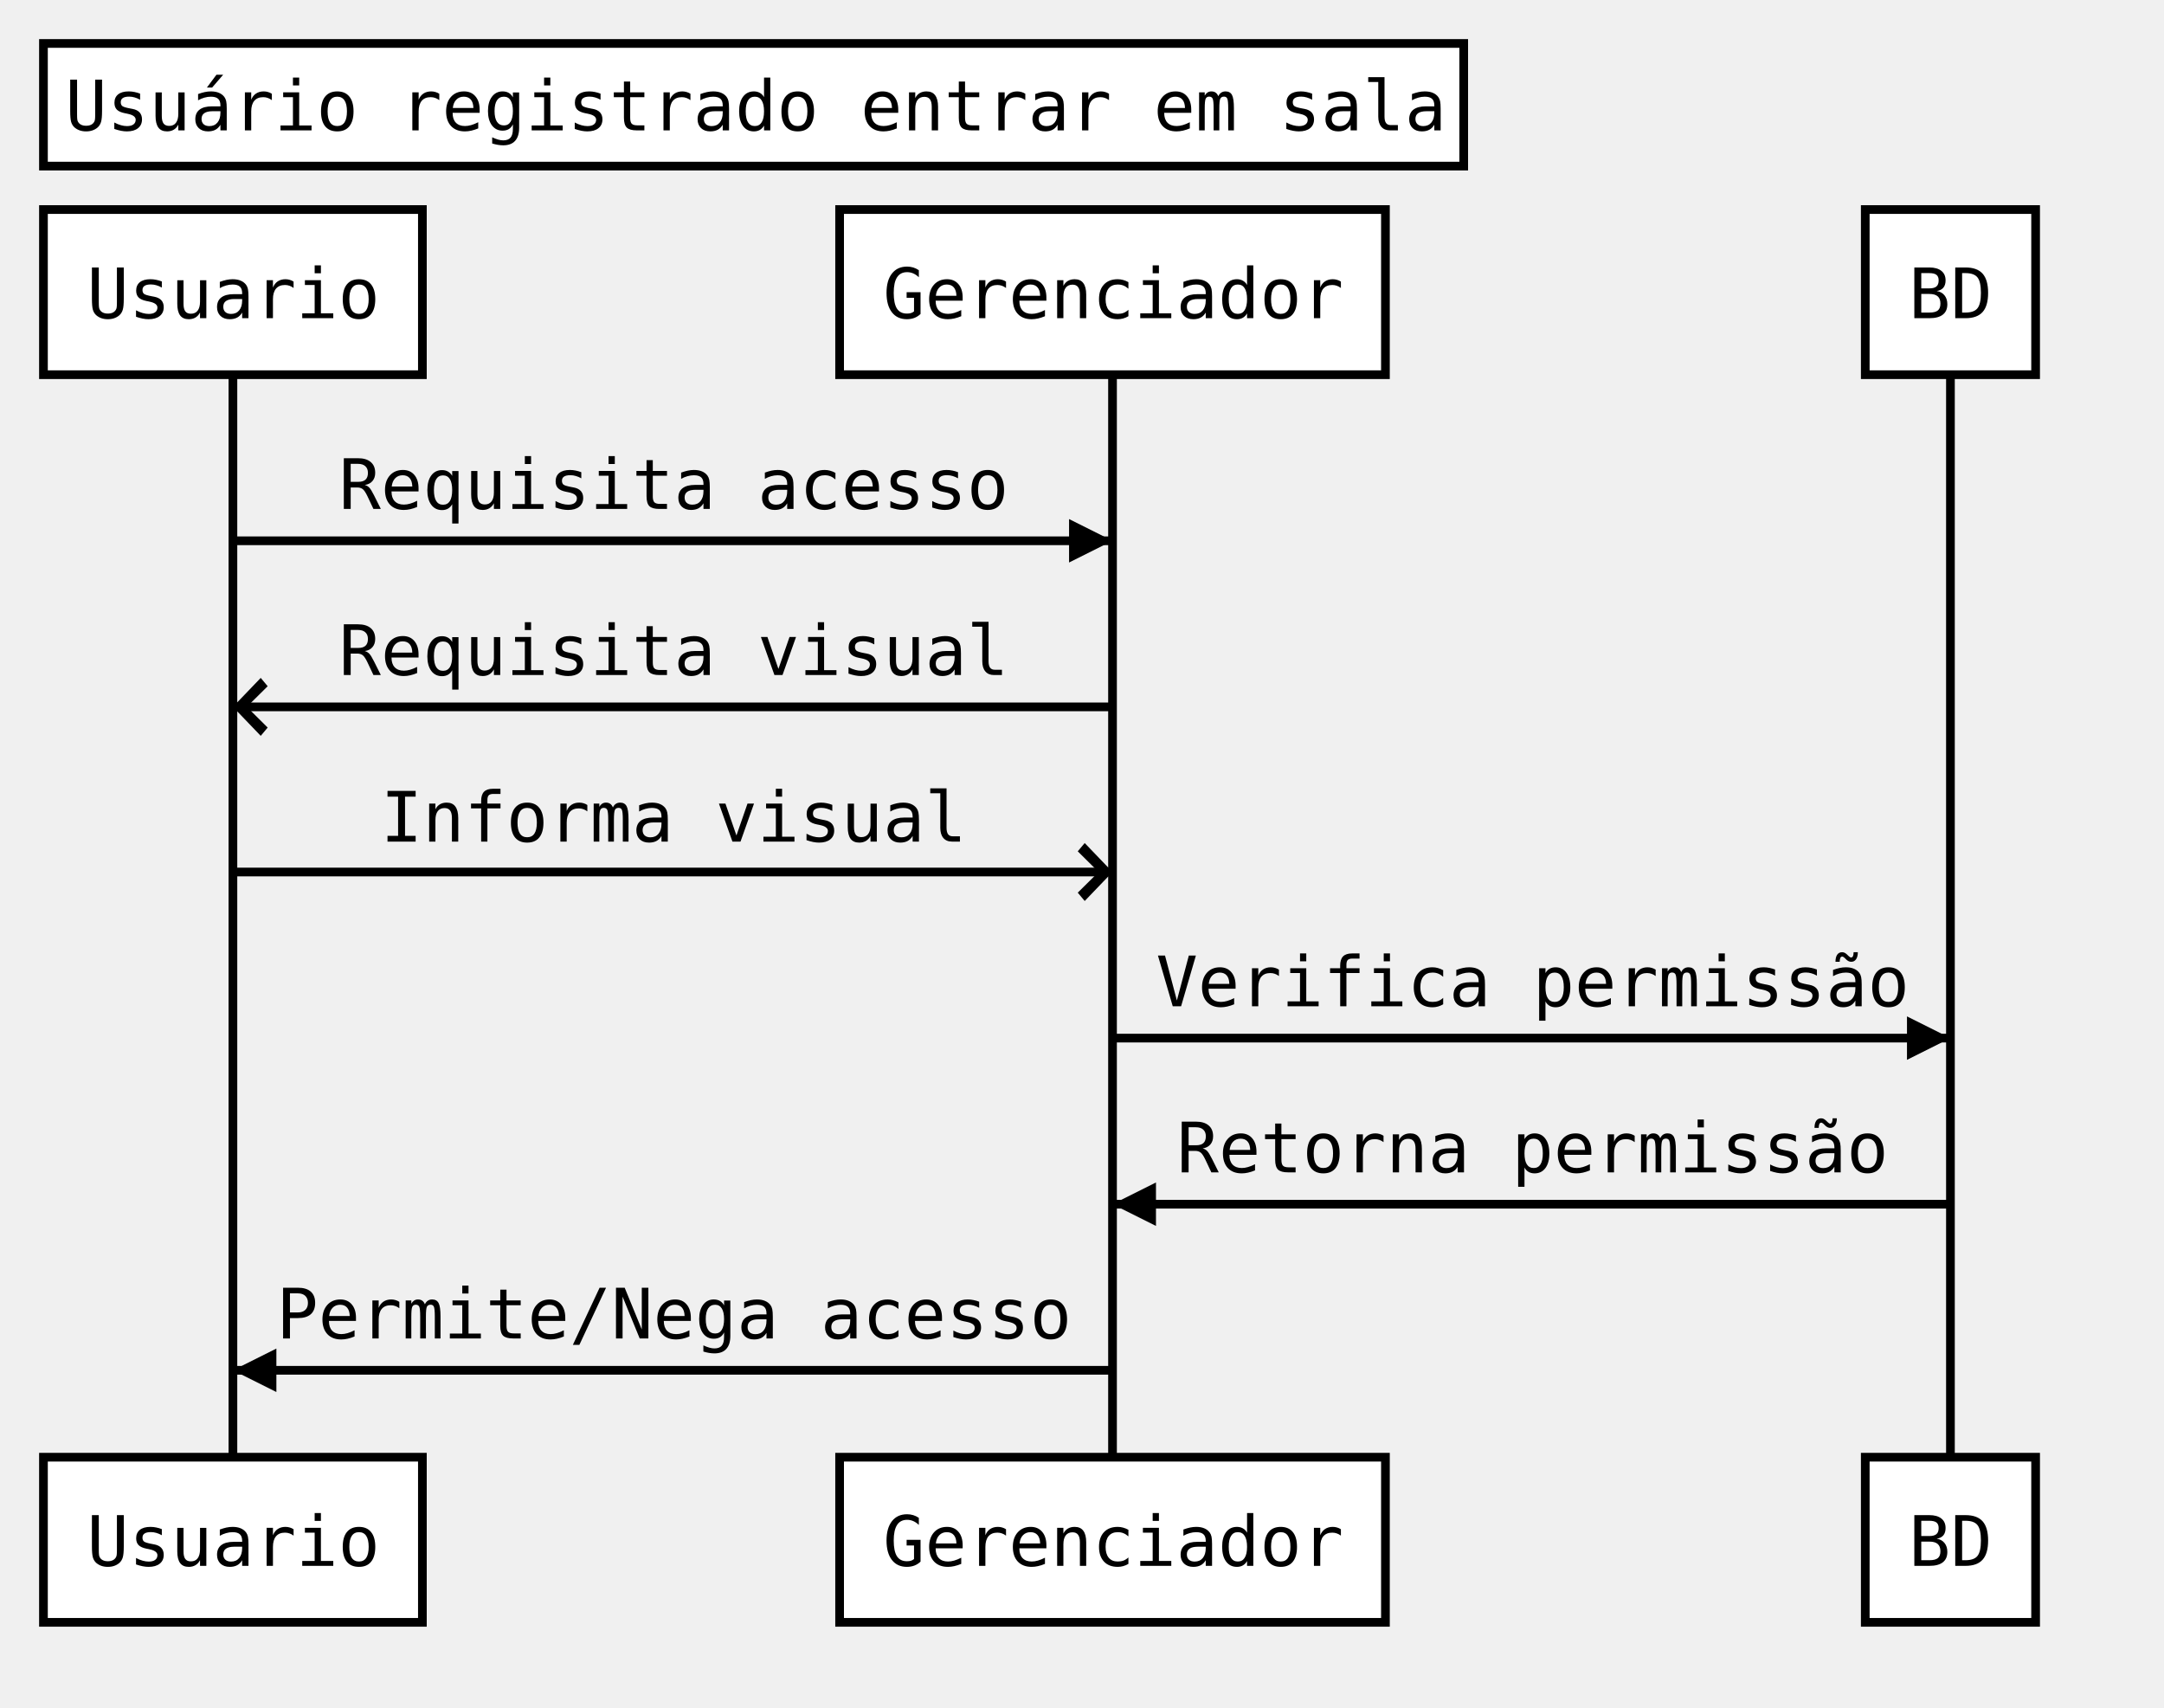
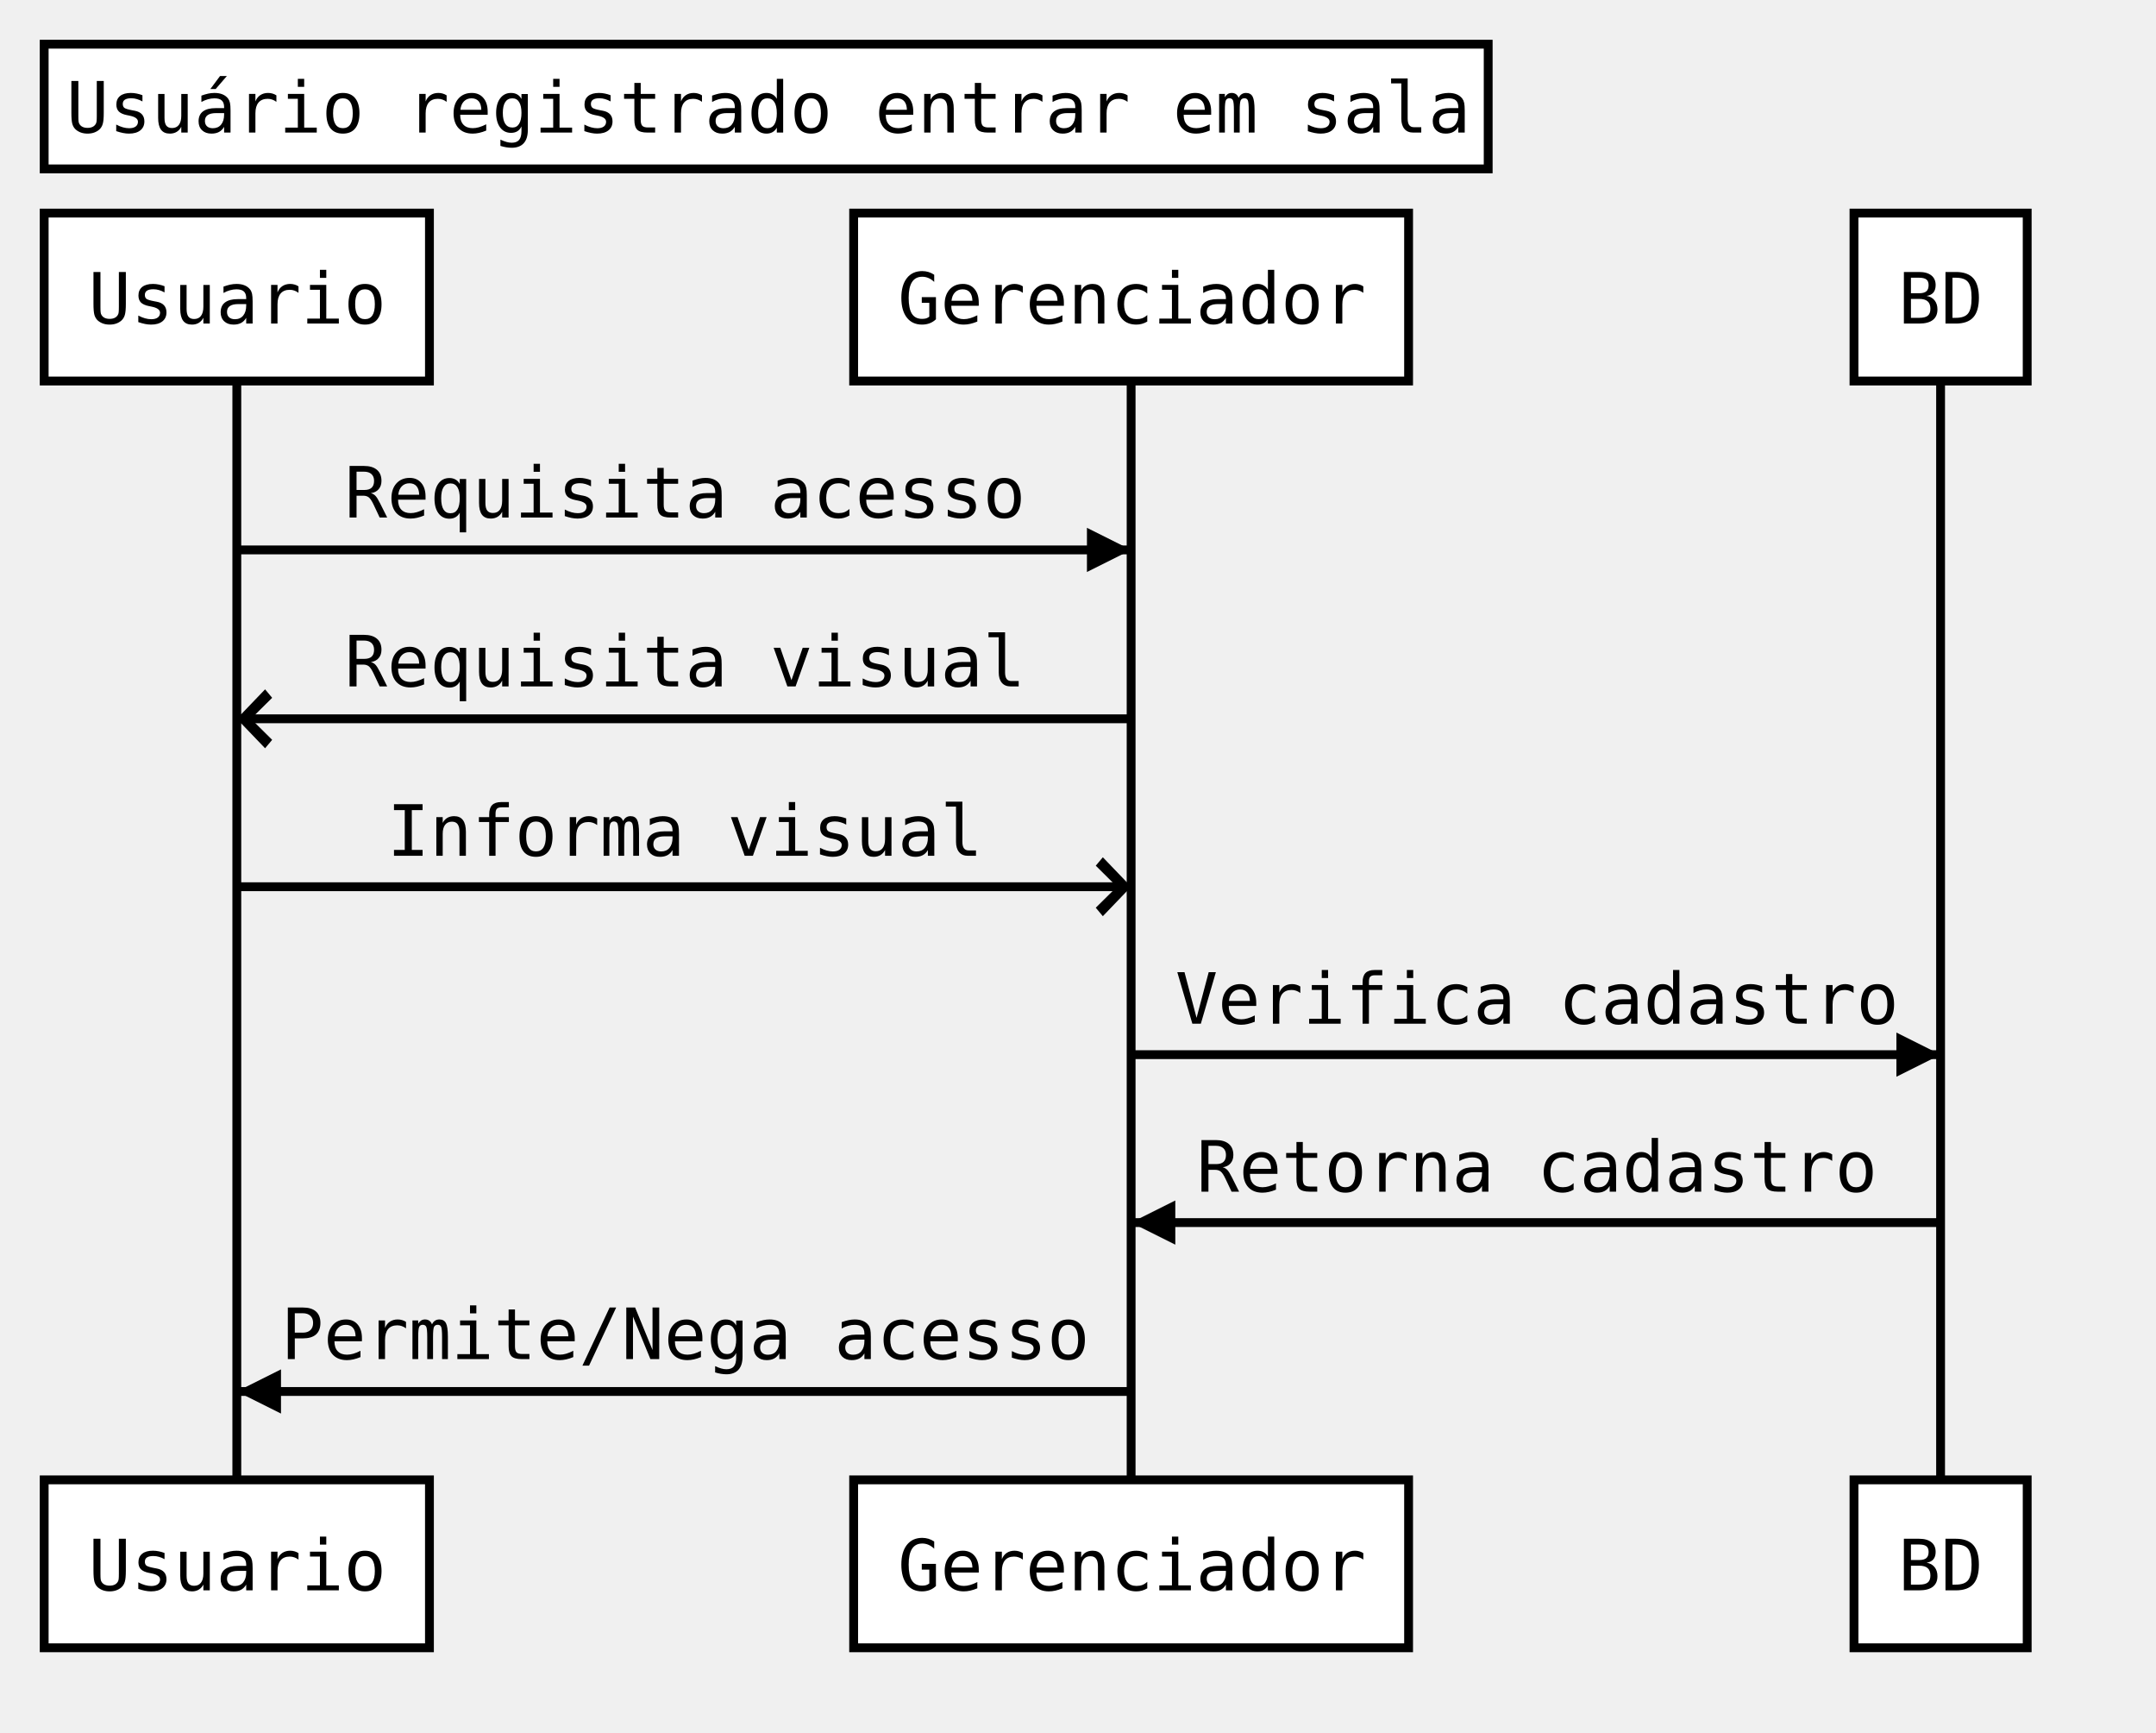
- <svg xmlns="http://www.w3.org/2000/svg" width="498" height="393">
+ <svg xmlns="http://www.w3.org/2000/svg" width="488" height="392">
  <source>Title: Usuário registrado entrar em sala
Usuario-&gt;Gerenciador: Requisita acesso
Gerenciador-&gt;&gt;Usuario: Requisita visual
Usuario-&gt;&gt;Gerenciador: Informa visual
- Gerenciador-&gt;BD: Verifica permissão
- BD-&gt;Gerenciador: Retorna permissão
- Gerenciador-&gt;Usuario: Permite/Nega acesso
- </source>
+ Gerenciador-&gt;BD: Verifica cadastro
+ BD-&gt;Gerenciador: Retorna cadastro
+ Gerenciador-&gt;Usuario: Permite/Nega acesso</source>
  <defs>
    <marker viewBox="0 0 5 5" markerWidth="5" markerHeight="5" orient="auto" refX="5" refY="2.5" id="markerArrowBlock">
      <path d="M 0 0 L 5 2.5 L 0 5 z" />
    </marker>
    <marker viewBox="0 0 9.6 16" markerWidth="4" markerHeight="16" orient="auto" refX="9.6" refY="8" id="markerArrowOpen">
      <path d="M 9.6,8 1.92,16 0,13.7 5.76,8 0,2.286 1.92,0 9.6,8 z" />
    </marker>
  </defs>
  <g class="title">
    <rect x="10" y="10" width="326.844" height="28.219" stroke="#000000" fill="#ffffff" style="stroke-width: 2;" />
    <text x="15" y="30" style="font-size: 16px; font-family: &quot;Andale Mono&quot;, monospace;">
      <tspan x="15">Usuário registrado entrar em sala</tspan>
    </text>
  </g>
  <g class="actor">
    <rect x="10" y="48.219" width="87.203" height="38" stroke="#000000" fill="#ffffff" style="stroke-width: 2;" />
    <text x="20" y="73.219" style="font-size: 16px; font-family: &quot;Andale Mono&quot;, monospace;">
      <tspan x="20">Usuario</tspan>
    </text>
  </g>
  <g class="actor">
-     <rect x="10" y="335.312" width="87.203" height="38" stroke="#000000" fill="#ffffff" style="stroke-width: 2;" />
-     <text x="20" y="360.312" style="font-size: 16px; font-family: &quot;Andale Mono&quot;, monospace;">
+     <rect x="10" y="334.875" width="87.203" height="38" stroke="#000000" fill="#ffffff" style="stroke-width: 2;" />
+     <text x="20" y="359.875" style="font-size: 16px; font-family: &quot;Andale Mono&quot;, monospace;">
      <tspan x="20">Usuario</tspan>
    </text>
  </g>
-   <line x1="53.602" x2="53.602" y1="86.219" y2="335.312" stroke="#000000" fill="none" style="stroke-width: 2;" />
+   <line x1="53.602" x2="53.602" y1="86.219" y2="334.875" stroke="#000000" fill="none" style="stroke-width: 2;" />
  <g class="actor">
    <rect x="193.219" y="48.219" width="125.609" height="38" stroke="#000000" fill="#ffffff" style="stroke-width: 2;" />
    <text x="203.219" y="73.219" style="font-size: 16px; font-family: &quot;Andale Mono&quot;, monospace;">
      <tspan x="203.219">Gerenciador</tspan>
    </text>
  </g>
  <g class="actor">
-     <rect x="193.219" y="335.312" width="125.609" height="38" stroke="#000000" fill="#ffffff" style="stroke-width: 2;" />
-     <text x="203.219" y="360.312" style="font-size: 16px; font-family: &quot;Andale Mono&quot;, monospace;">
+     <rect x="193.219" y="334.875" width="125.609" height="38" stroke="#000000" fill="#ffffff" style="stroke-width: 2;" />
+     <text x="203.219" y="359.875" style="font-size: 16px; font-family: &quot;Andale Mono&quot;, monospace;">
      <tspan x="203.219">Gerenciador</tspan>
    </text>
  </g>
-   <line x1="256.023" x2="256.023" y1="86.219" y2="335.312" stroke="#000000" fill="none" style="stroke-width: 2;" />
+   <line x1="256.023" x2="256.023" y1="86.219" y2="334.875" stroke="#000000" fill="none" style="stroke-width: 2;" />
  <g class="actor">
-     <rect x="429.25" y="48.219" width="39.203" height="38" stroke="#000000" fill="#ffffff" style="stroke-width: 2;" />
-     <text x="439.25" y="73.219" style="font-size: 16px; font-family: &quot;Andale Mono&quot;, monospace;">
-       <tspan x="439.25">BD</tspan>
+     <rect x="419.641" y="48.219" width="39.203" height="38" stroke="#000000" fill="#ffffff" style="stroke-width: 2;" />
+     <text x="429.641" y="73.219" style="font-size: 16px; font-family: &quot;Andale Mono&quot;, monospace;">
+       <tspan x="429.641">BD</tspan>
    </text>
  </g>
  <g class="actor">
-     <rect x="429.25" y="335.312" width="39.203" height="38" stroke="#000000" fill="#ffffff" style="stroke-width: 2;" />
-     <text x="439.25" y="360.312" style="font-size: 16px; font-family: &quot;Andale Mono&quot;, monospace;">
-       <tspan x="439.25">BD</tspan>
+     <rect x="419.641" y="334.875" width="39.203" height="38" stroke="#000000" fill="#ffffff" style="stroke-width: 2;" />
+     <text x="429.641" y="359.875" style="font-size: 16px; font-family: &quot;Andale Mono&quot;, monospace;">
+       <tspan x="429.641">BD</tspan>
    </text>
  </g>
-   <line x1="448.852" x2="448.852" y1="86.219" y2="335.312" stroke="#000000" fill="none" style="stroke-width: 2;" />
+   <line x1="439.242" x2="439.242" y1="86.219" y2="334.875" stroke="#000000" fill="none" style="stroke-width: 2;" />
  <g class="signal">
    <text x="78" y="117.109" style="font-size: 16px; font-family: &quot;Andale Mono&quot;, monospace;">
      <tspan x="78">Requisita acesso</tspan>
    </text>
    <line x1="53.602" x2="256.023" y1="124.438" y2="124.438" stroke="#000000" fill="none" style="stroke-width: 2; marker-end: url(&quot;#markerArrowBlock&quot;);" />
  </g>
  <g class="signal">
    <text x="78" y="155.328" style="font-size: 16px; font-family: &quot;Andale Mono&quot;, monospace;">
      <tspan x="78">Requisita visual</tspan>
    </text>
    <line x1="256.023" x2="53.602" y1="162.656" y2="162.656" stroke="#000000" fill="none" style="stroke-width: 2; marker-end: url(&quot;#markerArrowOpen&quot;);" />
  </g>
  <g class="signal">
    <text x="87.602" y="193.656" style="font-size: 16px; font-family: &quot;Andale Mono&quot;, monospace;">
      <tspan x="87.602">Informa visual</tspan>
    </text>
    <line x1="53.602" x2="256.023" y1="200.656" y2="200.656" stroke="#000000" fill="none" style="stroke-width: 2; marker-end: url(&quot;#markerArrowOpen&quot;);" />
  </g>
  <g class="signal">
-     <text x="266.023" y="231.547" style="font-size: 16px; font-family: &quot;Andale Mono&quot;, monospace;">
-       <tspan x="266.023">Verifica permissão</tspan>
+     <text x="266.023" y="231.656" style="font-size: 16px; font-family: &quot;Andale Mono&quot;, monospace;">
+       <tspan x="266.023">Verifica cadastro</tspan>
    </text>
-     <line x1="256.023" x2="448.852" y1="238.875" y2="238.875" stroke="#000000" fill="none" style="stroke-width: 2; marker-end: url(&quot;#markerArrowBlock&quot;);" />
+     <line x1="256.023" x2="439.242" y1="238.656" y2="238.656" stroke="#000000" fill="none" style="stroke-width: 2; marker-end: url(&quot;#markerArrowBlock&quot;);" />
  </g>
  <g class="signal">
-     <text x="270.828" y="269.766" style="font-size: 16px; font-family: &quot;Andale Mono&quot;, monospace;">
-       <tspan x="270.828">Retorna permissão</tspan>
+     <text x="270.82" y="269.656" style="font-size: 16px; font-family: &quot;Andale Mono&quot;, monospace;">
+       <tspan x="270.82">Retorna cadastro</tspan>
    </text>
-     <line x1="448.852" x2="256.023" y1="277.094" y2="277.094" stroke="#000000" fill="none" style="stroke-width: 2; marker-end: url(&quot;#markerArrowBlock&quot;);" />
+     <line x1="439.242" x2="256.023" y1="276.656" y2="276.656" stroke="#000000" fill="none" style="stroke-width: 2; marker-end: url(&quot;#markerArrowBlock&quot;);" />
  </g>
  <g class="signal">
-     <text x="63.602" y="307.984" style="font-size: 16px; font-family: &quot;Andale Mono&quot;, monospace;">
+     <text x="63.602" y="307.547" style="font-size: 16px; font-family: &quot;Andale Mono&quot;, monospace;">
      <tspan x="63.602">Permite/Nega acesso</tspan>
    </text>
-     <line x1="256.023" x2="53.602" y1="315.312" y2="315.312" stroke="#000000" fill="none" style="stroke-width: 2; marker-end: url(&quot;#markerArrowBlock&quot;);" />
+     <line x1="256.023" x2="53.602" y1="314.875" y2="314.875" stroke="#000000" fill="none" style="stroke-width: 2; marker-end: url(&quot;#markerArrowBlock&quot;);" />
  </g>
</svg>
